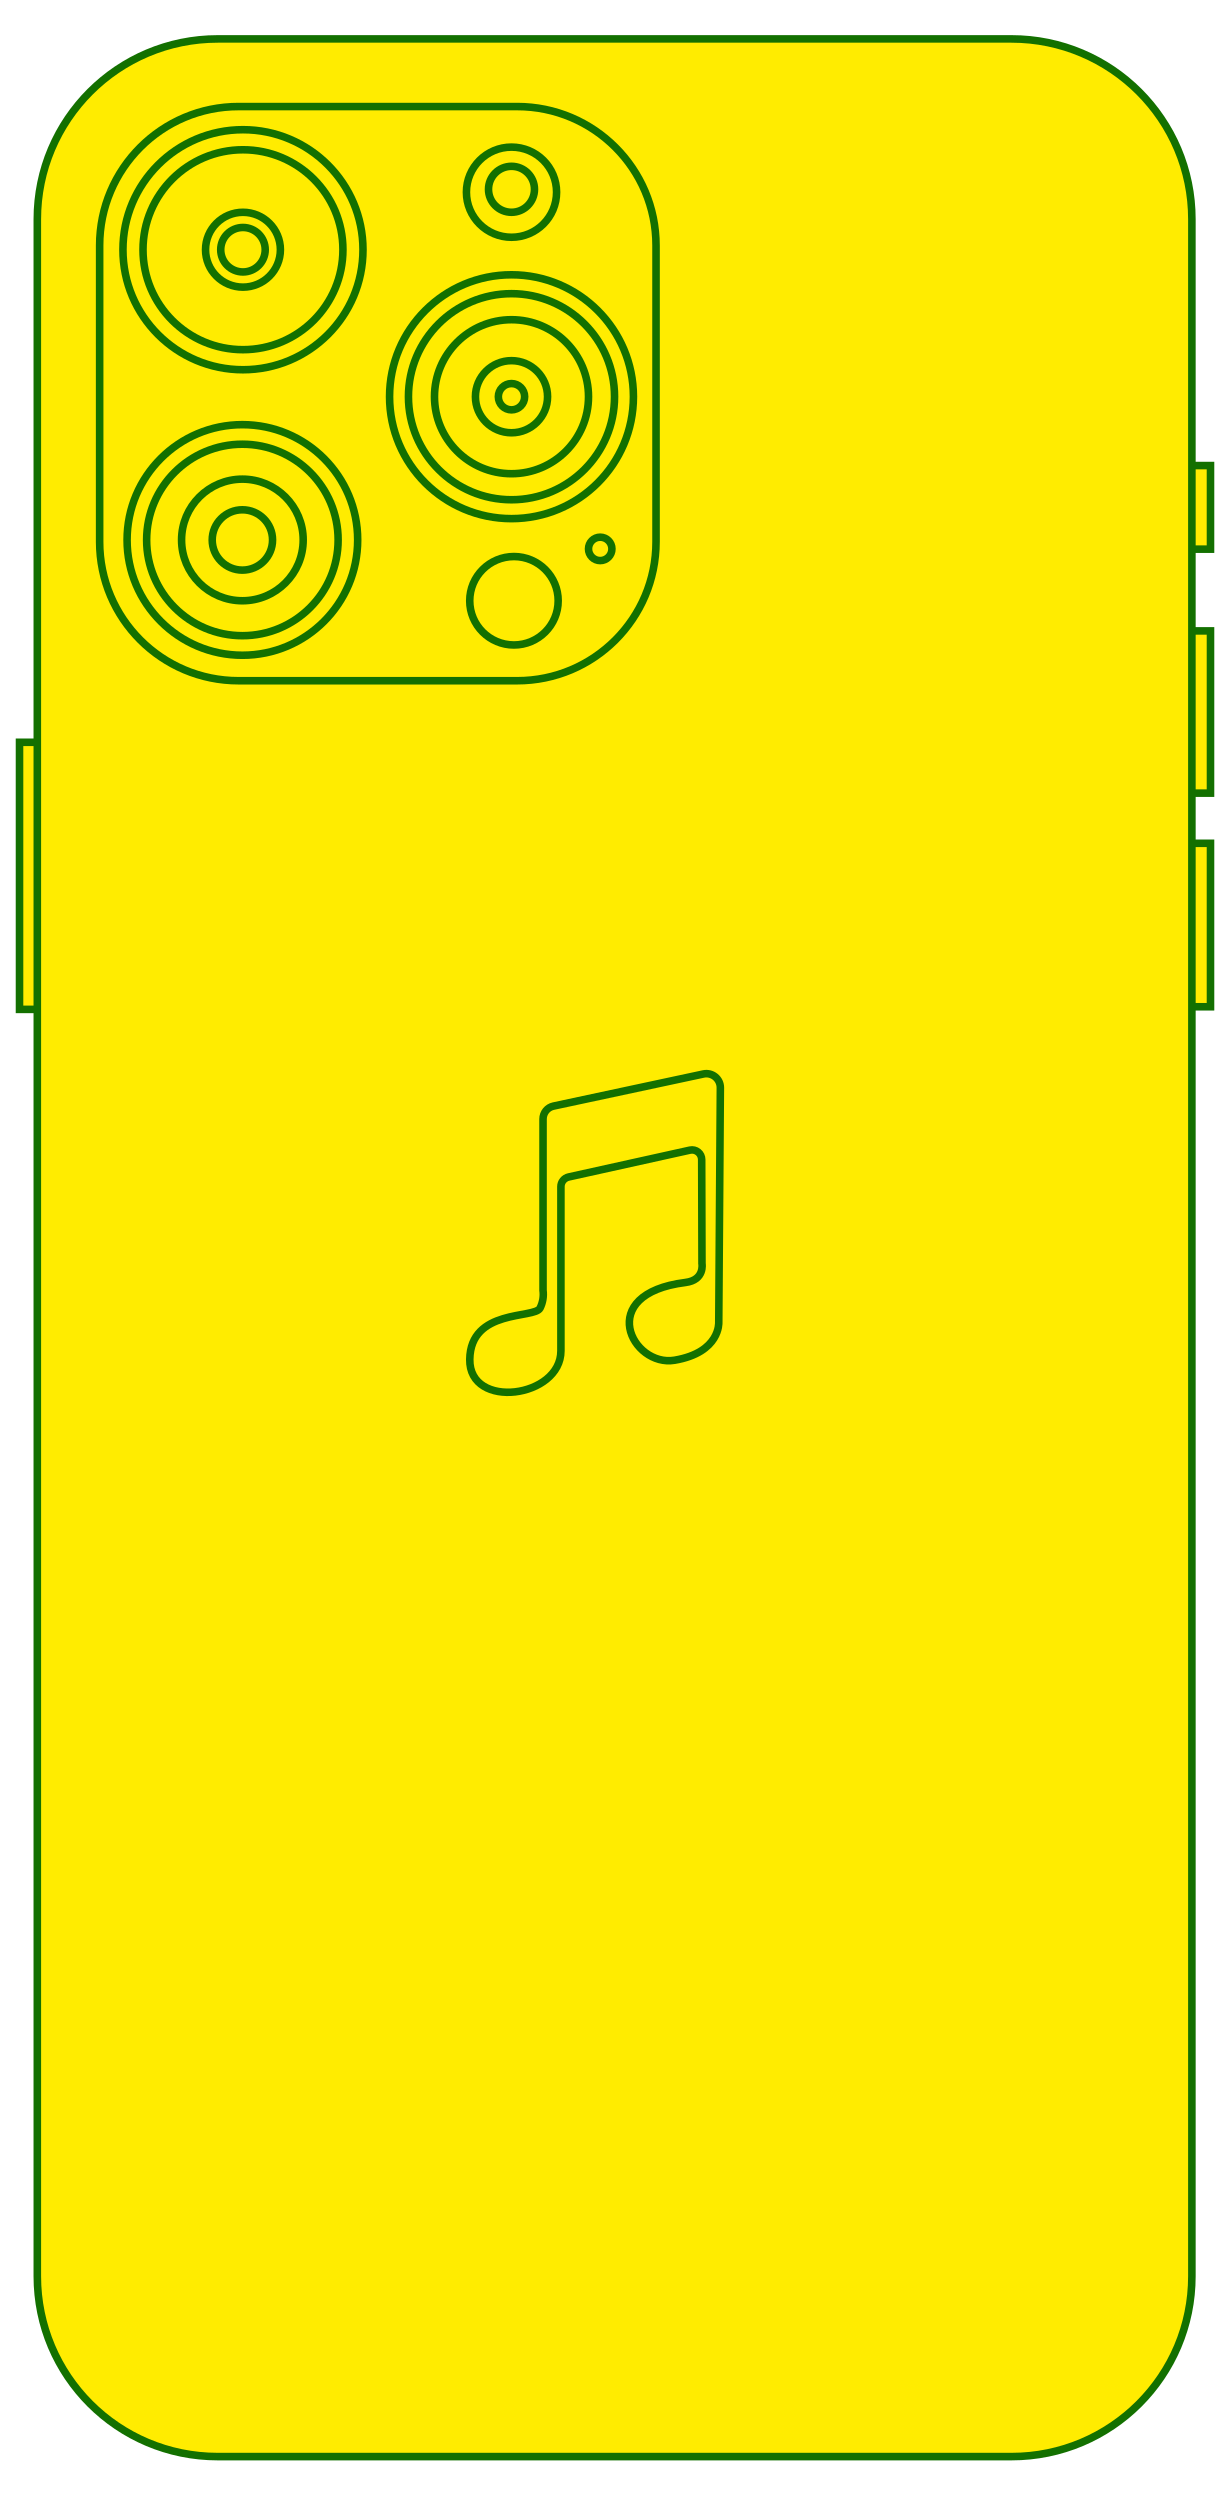
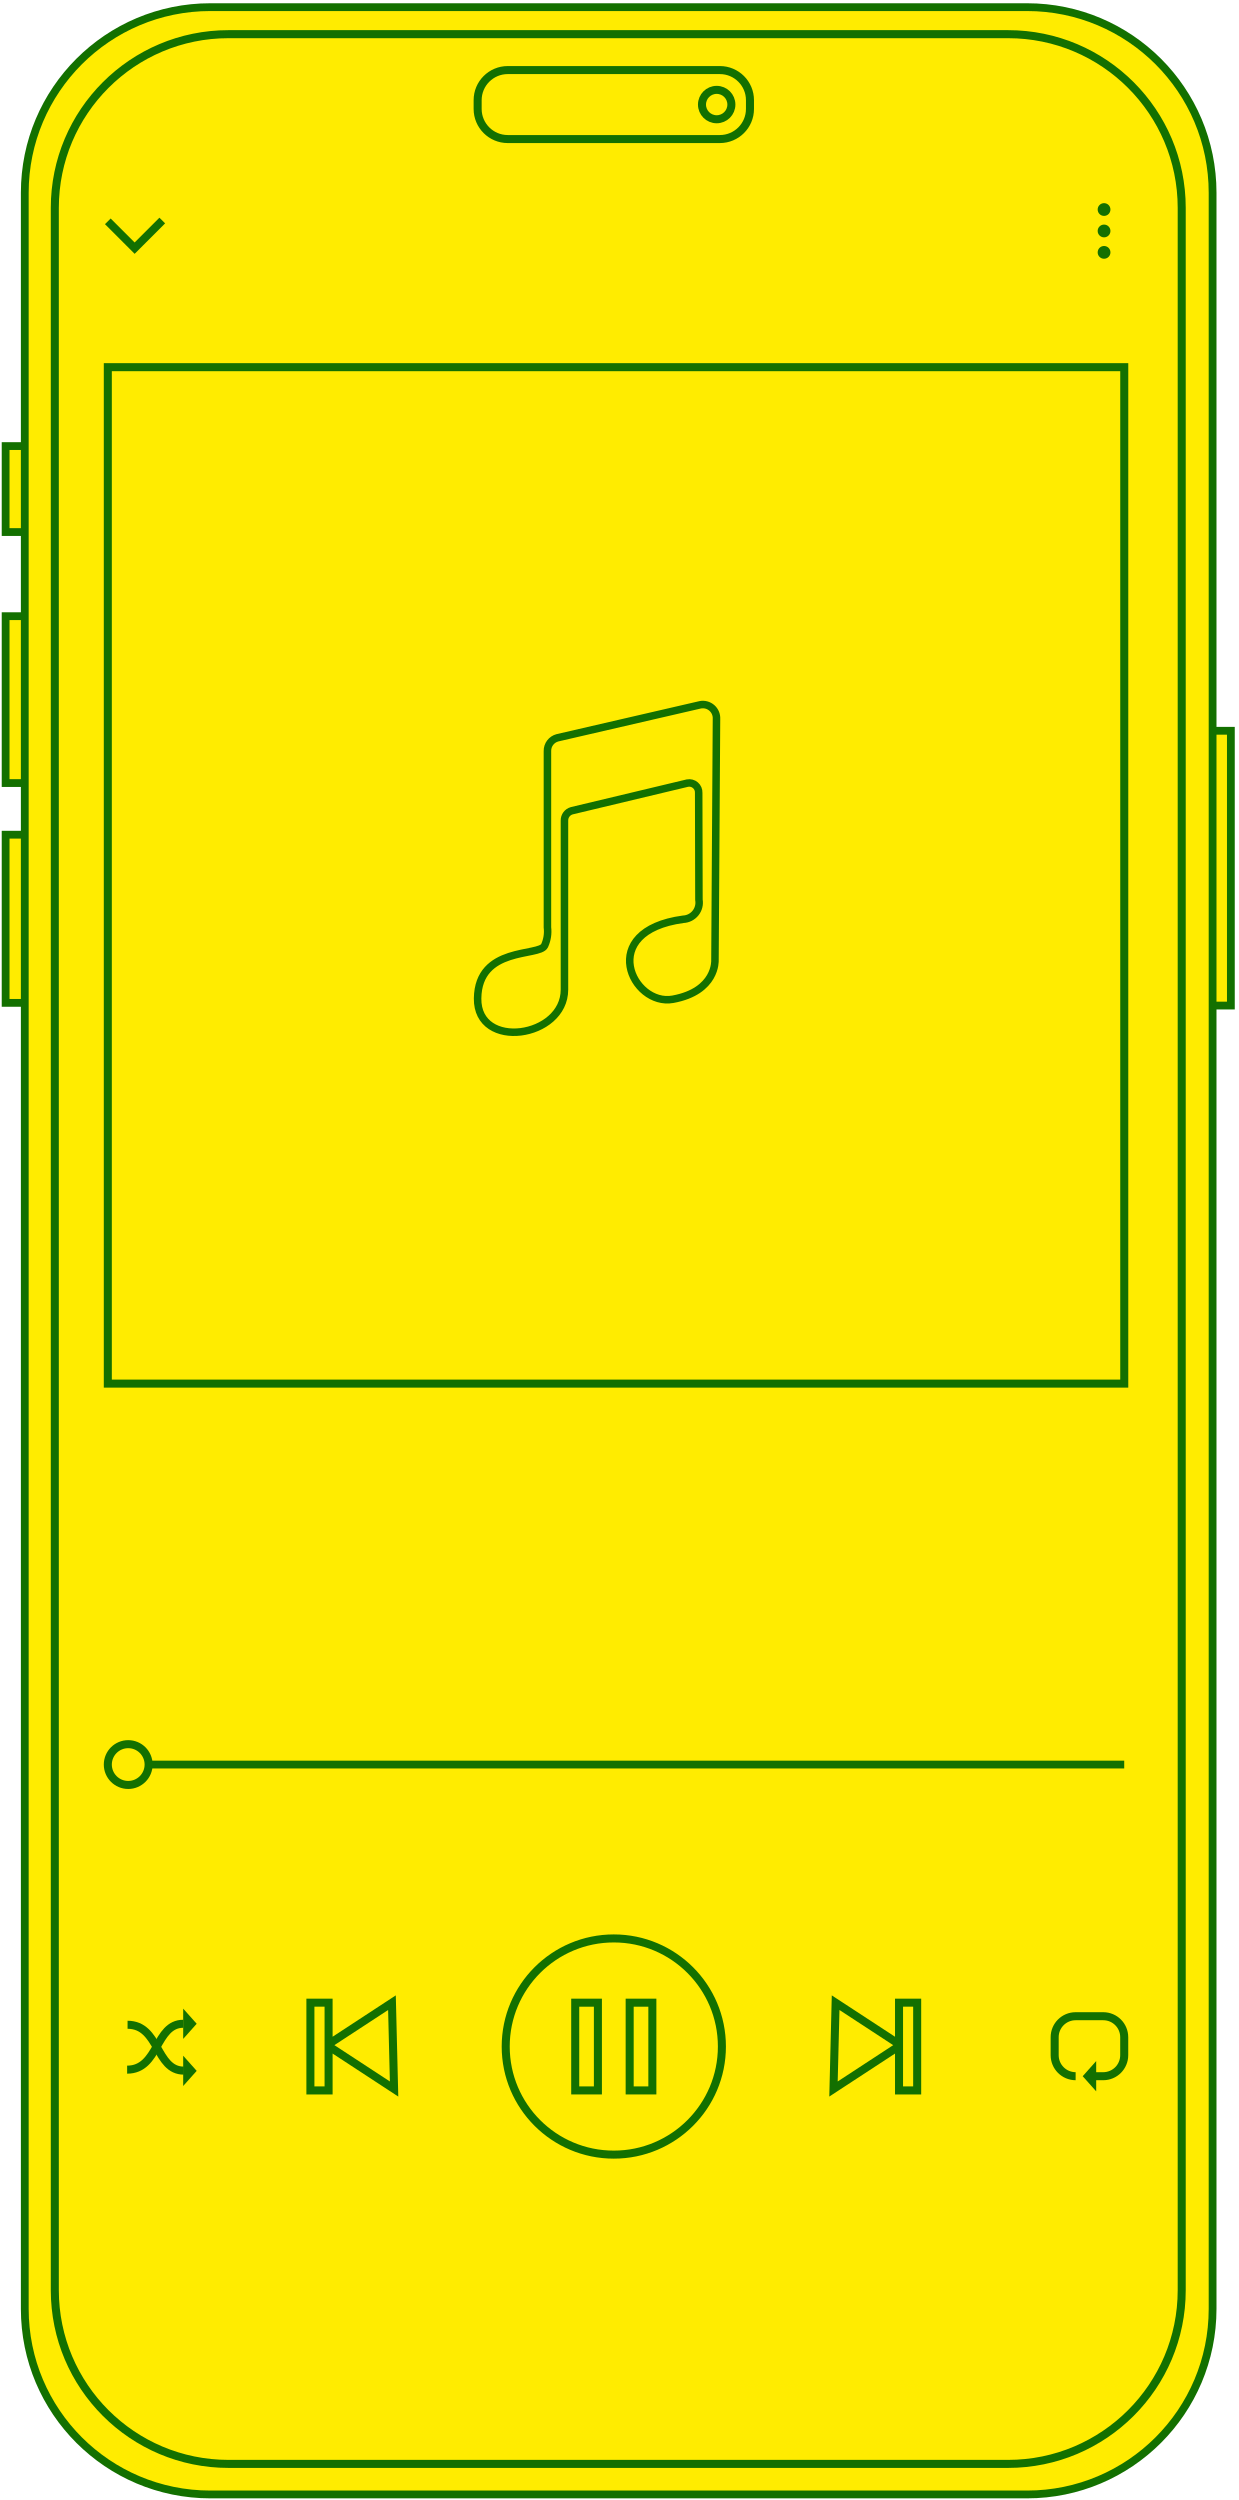
- <svg xmlns="http://www.w3.org/2000/svg" viewBox="0 0 315.22 640.52">
+ <svg xmlns="http://www.w3.org/2000/svg" viewBox="0 0 308.53 622.59">
  <g id="Layer_6" data-name="Layer 6">
-     <polyline points="305.37 119.28 310.14 119.28 310.14 140.7 305.37 140.7" fill="#ffec00" stroke="#137000" stroke-miterlimit="10" stroke-width="1.94" />
-     <polyline points="305.37 161.64 310.14 161.64 310.14 203.21 305.37 203.21" fill="#ffec00" stroke="#137000" stroke-miterlimit="10" stroke-width="1.94" />
-     <polyline points="305.37 216.06 310.14 216.06 310.14 257.94 305.37 257.94" fill="#ffec00" stroke="#137000" stroke-miterlimit="10" stroke-width="1.94" />
-     <polyline points="9.56 190.18 5 190.18 5 258.61 9.56 258.61" fill="#ffec00" stroke="#137000" stroke-miterlimit="10" stroke-width="1.94" />
-     <rect x="9.56" y="9.97" width="295.81" height="619.43" rx="46.21" fill="#ffec00" stroke="#137000" stroke-miterlimit="10" stroke-width="1.94" />
-     <rect x="25.53" y="27.3" width="142.55" height="147.11" rx="35.6" fill="none" stroke="#137000" stroke-miterlimit="10" stroke-width="1.94" />
-     <circle cx="131.05" cy="101.64" r="26.4" fill="none" stroke="#137000" stroke-miterlimit="10" stroke-width="1.94" />
-     <circle cx="131.05" cy="101.64" r="31.24" fill="none" stroke="#137000" stroke-miterlimit="10" stroke-width="1.94" />
-     <circle cx="62.1" cy="138.34" r="24.53" fill="none" stroke="#137000" stroke-miterlimit="10" stroke-width="1.94" />
-     <circle cx="62.1" cy="138.34" r="29.54" fill="none" stroke="#137000" stroke-miterlimit="10" stroke-width="1.94" />
-     <circle cx="62.25" cy="63.98" r="25.61" fill="none" stroke="#137000" stroke-miterlimit="10" stroke-width="1.94" />
-     <circle cx="62.25" cy="63.98" r="30.75" fill="none" stroke="#137000" stroke-miterlimit="10" stroke-width="1.94" />
-     <circle cx="62.25" cy="63.98" r="5.7" fill="none" stroke="#137000" stroke-miterlimit="10" stroke-width="1.94" />
-     <circle cx="62.25" cy="63.98" r="9.59" fill="none" stroke="#137000" stroke-miterlimit="10" stroke-width="1.94" />
-     <circle cx="131.05" cy="49.24" r="11.55" fill="none" stroke="#137000" stroke-miterlimit="10" stroke-width="1.94" />
-     <circle cx="131.05" cy="48.5" r="5.89" fill="none" stroke="#137000" stroke-miterlimit="10" stroke-width="1.94" />
-     <circle cx="131.05" cy="101.64" r="9.24" fill="none" stroke="#137000" stroke-miterlimit="10" stroke-width="1.94" />
-     <circle cx="131.05" cy="101.64" r="3.37" fill="none" stroke="#137000" stroke-miterlimit="10" stroke-width="1.94" />
-     <circle cx="131.68" cy="153.92" r="11.33" fill="none" stroke="#137000" stroke-miterlimit="10" stroke-width="1.94" />
-     <circle cx="153.78" cy="140.63" r="3" fill="none" stroke="#137000" stroke-miterlimit="10" stroke-width="1.94" />
-     <circle cx="62.1" cy="138.34" r="7.73" fill="none" stroke="#137000" stroke-miterlimit="10" stroke-width="1.94" />
-     <circle cx="62.1" cy="138.34" r="15.58" fill="none" stroke="#137000" stroke-miterlimit="10" stroke-width="1.94" />
-     <circle cx="131.05" cy="101.64" r="19.73" fill="none" stroke="#137000" stroke-miterlimit="10" stroke-width="1.94" />
-     <path d="M180.23,275.16a3.58,3.58,0,0,1,4.33,3.53l-.41,60.14s.44,7.67-11.3,9.67c-10.89,1.86-20.64-17,2.77-19.92,5-.62,4.23-4.85,4.23-4.85l-.07-26.64a2.48,2.48,0,0,0-3-2.42l-31.07,6.88a2.53,2.53,0,0,0-2,2.47V346.1c0,12.06-23.54,15.24-23.35,2.19s16.58-10.37,18-13.13a7.9,7.9,0,0,0,.77-4.57V286.71a3.39,3.39,0,0,1,2.68-3.32Z" fill="none" stroke="#137000" stroke-miterlimit="10" stroke-width="1.94" />
+     <polyline points="6.17 111.09 1.4 111.09 1.4 132.5 6.17 132.5" fill="#ffec00" stroke="#137000" stroke-miterlimit="10" stroke-width="1.94" />
+     <polyline points="6.17 153.45 1.4 153.45 1.4 195.01 6.17 195.01" fill="#ffec00" stroke="#137000" stroke-miterlimit="10" stroke-width="1.94" />
+     <polyline points="6.17 207.87 1.4 207.87 1.4 249.75 6.17 249.75" fill="#ffec00" stroke="#137000" stroke-miterlimit="10" stroke-width="1.94" />
+     <polyline points="301.98 181.99 306.53 181.99 306.53 250.42 301.98 250.42" fill="#ffec00" stroke="#137000" stroke-miterlimit="10" stroke-width="1.94" />
+     <rect x="6.17" y="1.78" width="295.81" height="619.43" rx="46.21" transform="translate(308.15 622.99) rotate(180)" fill="#ffec00" stroke="#137000" stroke-miterlimit="10" stroke-width="1.94" />
+     <rect x="13.64" y="8.51" width="280.64" height="605.09" rx="43.25" transform="translate(307.93 622.11) rotate(180)" fill="none" stroke="#137000" stroke-miterlimit="10" stroke-width="2" />
+     <rect x="118.95" y="17.45" width="67.82" height="17.18" rx="7.5" fill="none" stroke="#137000" stroke-miterlimit="10" stroke-width="2" />
+     <rect x="26.85" y="91.44" width="253.13" height="253.13" fill="none" stroke="#137000" stroke-miterlimit="10" stroke-width="2" />
+     <path d="M174.43,175.51a3.4,3.4,0,0,1,4,3.53l-.38,60.14s.41,7.67-10.47,9.67c-10.09,1.86-19.13-17,2.57-19.92a4.15,4.15,0,0,0,3.91-4.85L174,197.44a2.36,2.36,0,0,0-2.8-2.42l-28.79,6.88a2.49,2.49,0,0,0-1.84,2.47v42.08c0,12.06-21.8,15.24-21.63,2.19s15.36-10.37,16.68-13.13a8.5,8.5,0,0,0,.71-4.57V187.06a3.35,3.35,0,0,1,2.49-3.32Z" fill="none" stroke="#137000" stroke-miterlimit="10" stroke-width="1.87" />
+     <circle cx="152.86" cy="509.66" r="26.92" fill="none" stroke="#137000" stroke-miterlimit="10" stroke-width="2" />
+     <rect x="143.25" y="498.74" width="5.65" height="21.85" fill="none" stroke="#137000" stroke-miterlimit="10" stroke-width="2" />
+     <rect x="156.81" y="498.74" width="5.65" height="21.85" fill="none" stroke="#137000" stroke-miterlimit="10" stroke-width="2" />
+     <polygon points="223.89 498.74 223.89 509.07 208.1 498.74 207.57 520.24 223.89 509.56 223.89 509.66 223.89 520.59 228.41 520.59 228.41 498.74 223.89 498.74" fill="none" stroke="#137000" stroke-miterlimit="10" stroke-width="2" />
+     <polygon points="81.83 498.74 81.83 509.07 97.61 498.74 98.14 520.24 81.83 509.56 81.83 509.66 81.83 520.59 77.3 520.59 77.3 498.74 81.83 498.74" fill="none" stroke="#137000" stroke-miterlimit="10" stroke-width="2" />
+     <circle cx="31.93" cy="439.44" r="5.08" fill="none" stroke="#137000" stroke-miterlimit="10" stroke-width="2" />
+     <line x1="37.01" y1="439.44" x2="279.97" y2="439.44" fill="#ffec00" stroke="#137000" stroke-miterlimit="10" stroke-width="1.94" />
+     <path d="M31.66,515.42c7.92,0,7-11.43,14-11.43" fill="none" stroke="#137000" stroke-miterlimit="10" stroke-width="2" />
+     <path d="M31.77,504.24c7.93,0,7,11.42,14,11.42" fill="none" stroke="#137000" stroke-miterlimit="10" stroke-width="2" />
+     <polygon points="45.62 500.22 45.62 507.76 48.98 503.99 45.62 500.22" fill="#137000" />
+     <polygon points="272.99 520.82 272.99 513.28 269.63 517.05 272.99 520.82" fill="#137000" />
+     <polygon points="45.62 511.95 45.62 519.49 48.98 515.72 45.62 511.95" fill="#137000" />
+     <path d="M271.31,517.05h3.44a5.23,5.23,0,0,0,5.22-5.23v-4.49a5.22,5.22,0,0,0-5.22-5.22h-6.88a5.22,5.22,0,0,0-5.22,5.22v4.49a5.23,5.23,0,0,0,5.22,5.23" fill="none" stroke="#137000" stroke-miterlimit="10" stroke-width="2" />
+     <polyline points="26.85 55.12 33.53 61.8 40.41 54.92" fill="#ffec00" stroke="#137000" stroke-miterlimit="10" stroke-width="2" />
+     <circle cx="274.95" cy="52.18" r="1.59" fill="#137000" />
+     <circle cx="274.95" cy="57.52" r="1.59" fill="#137000" />
+     <circle cx="274.95" cy="62.85" r="1.59" fill="#137000" />
+     <circle cx="178.48" cy="26.04" r="3.66" fill="none" stroke="#137000" stroke-miterlimit="10" stroke-width="2" />
  </g>
</svg>
